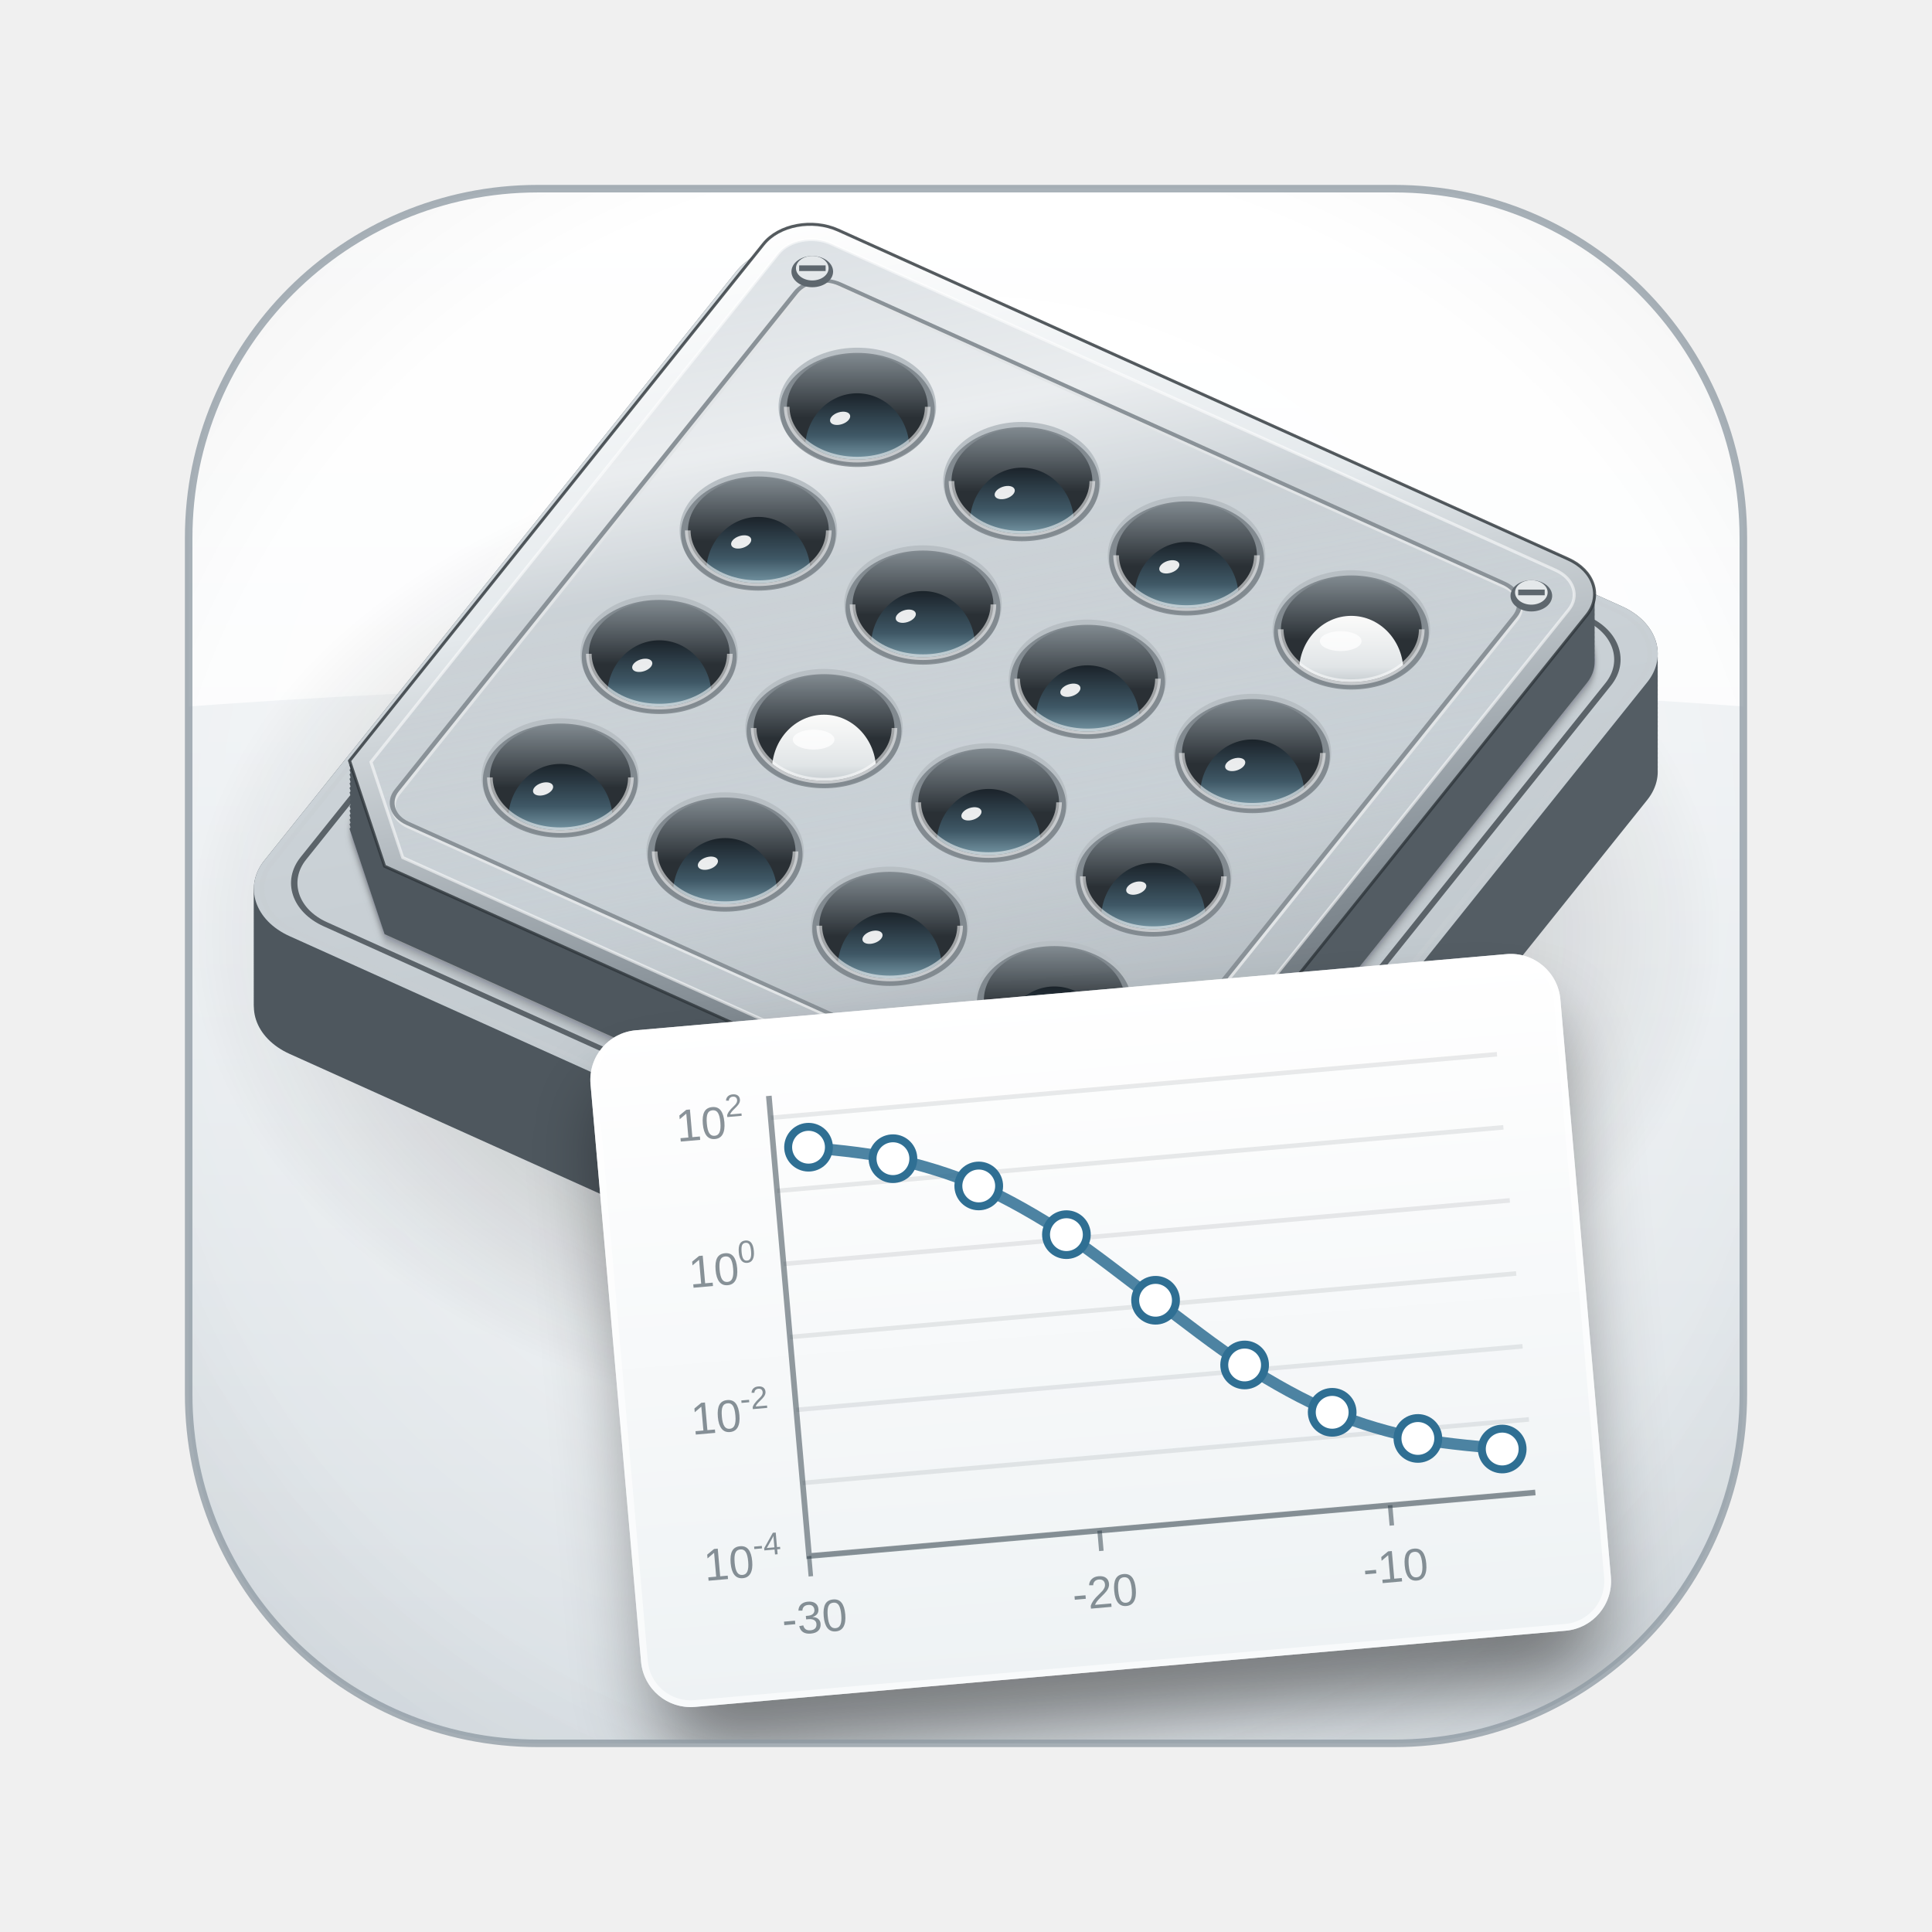
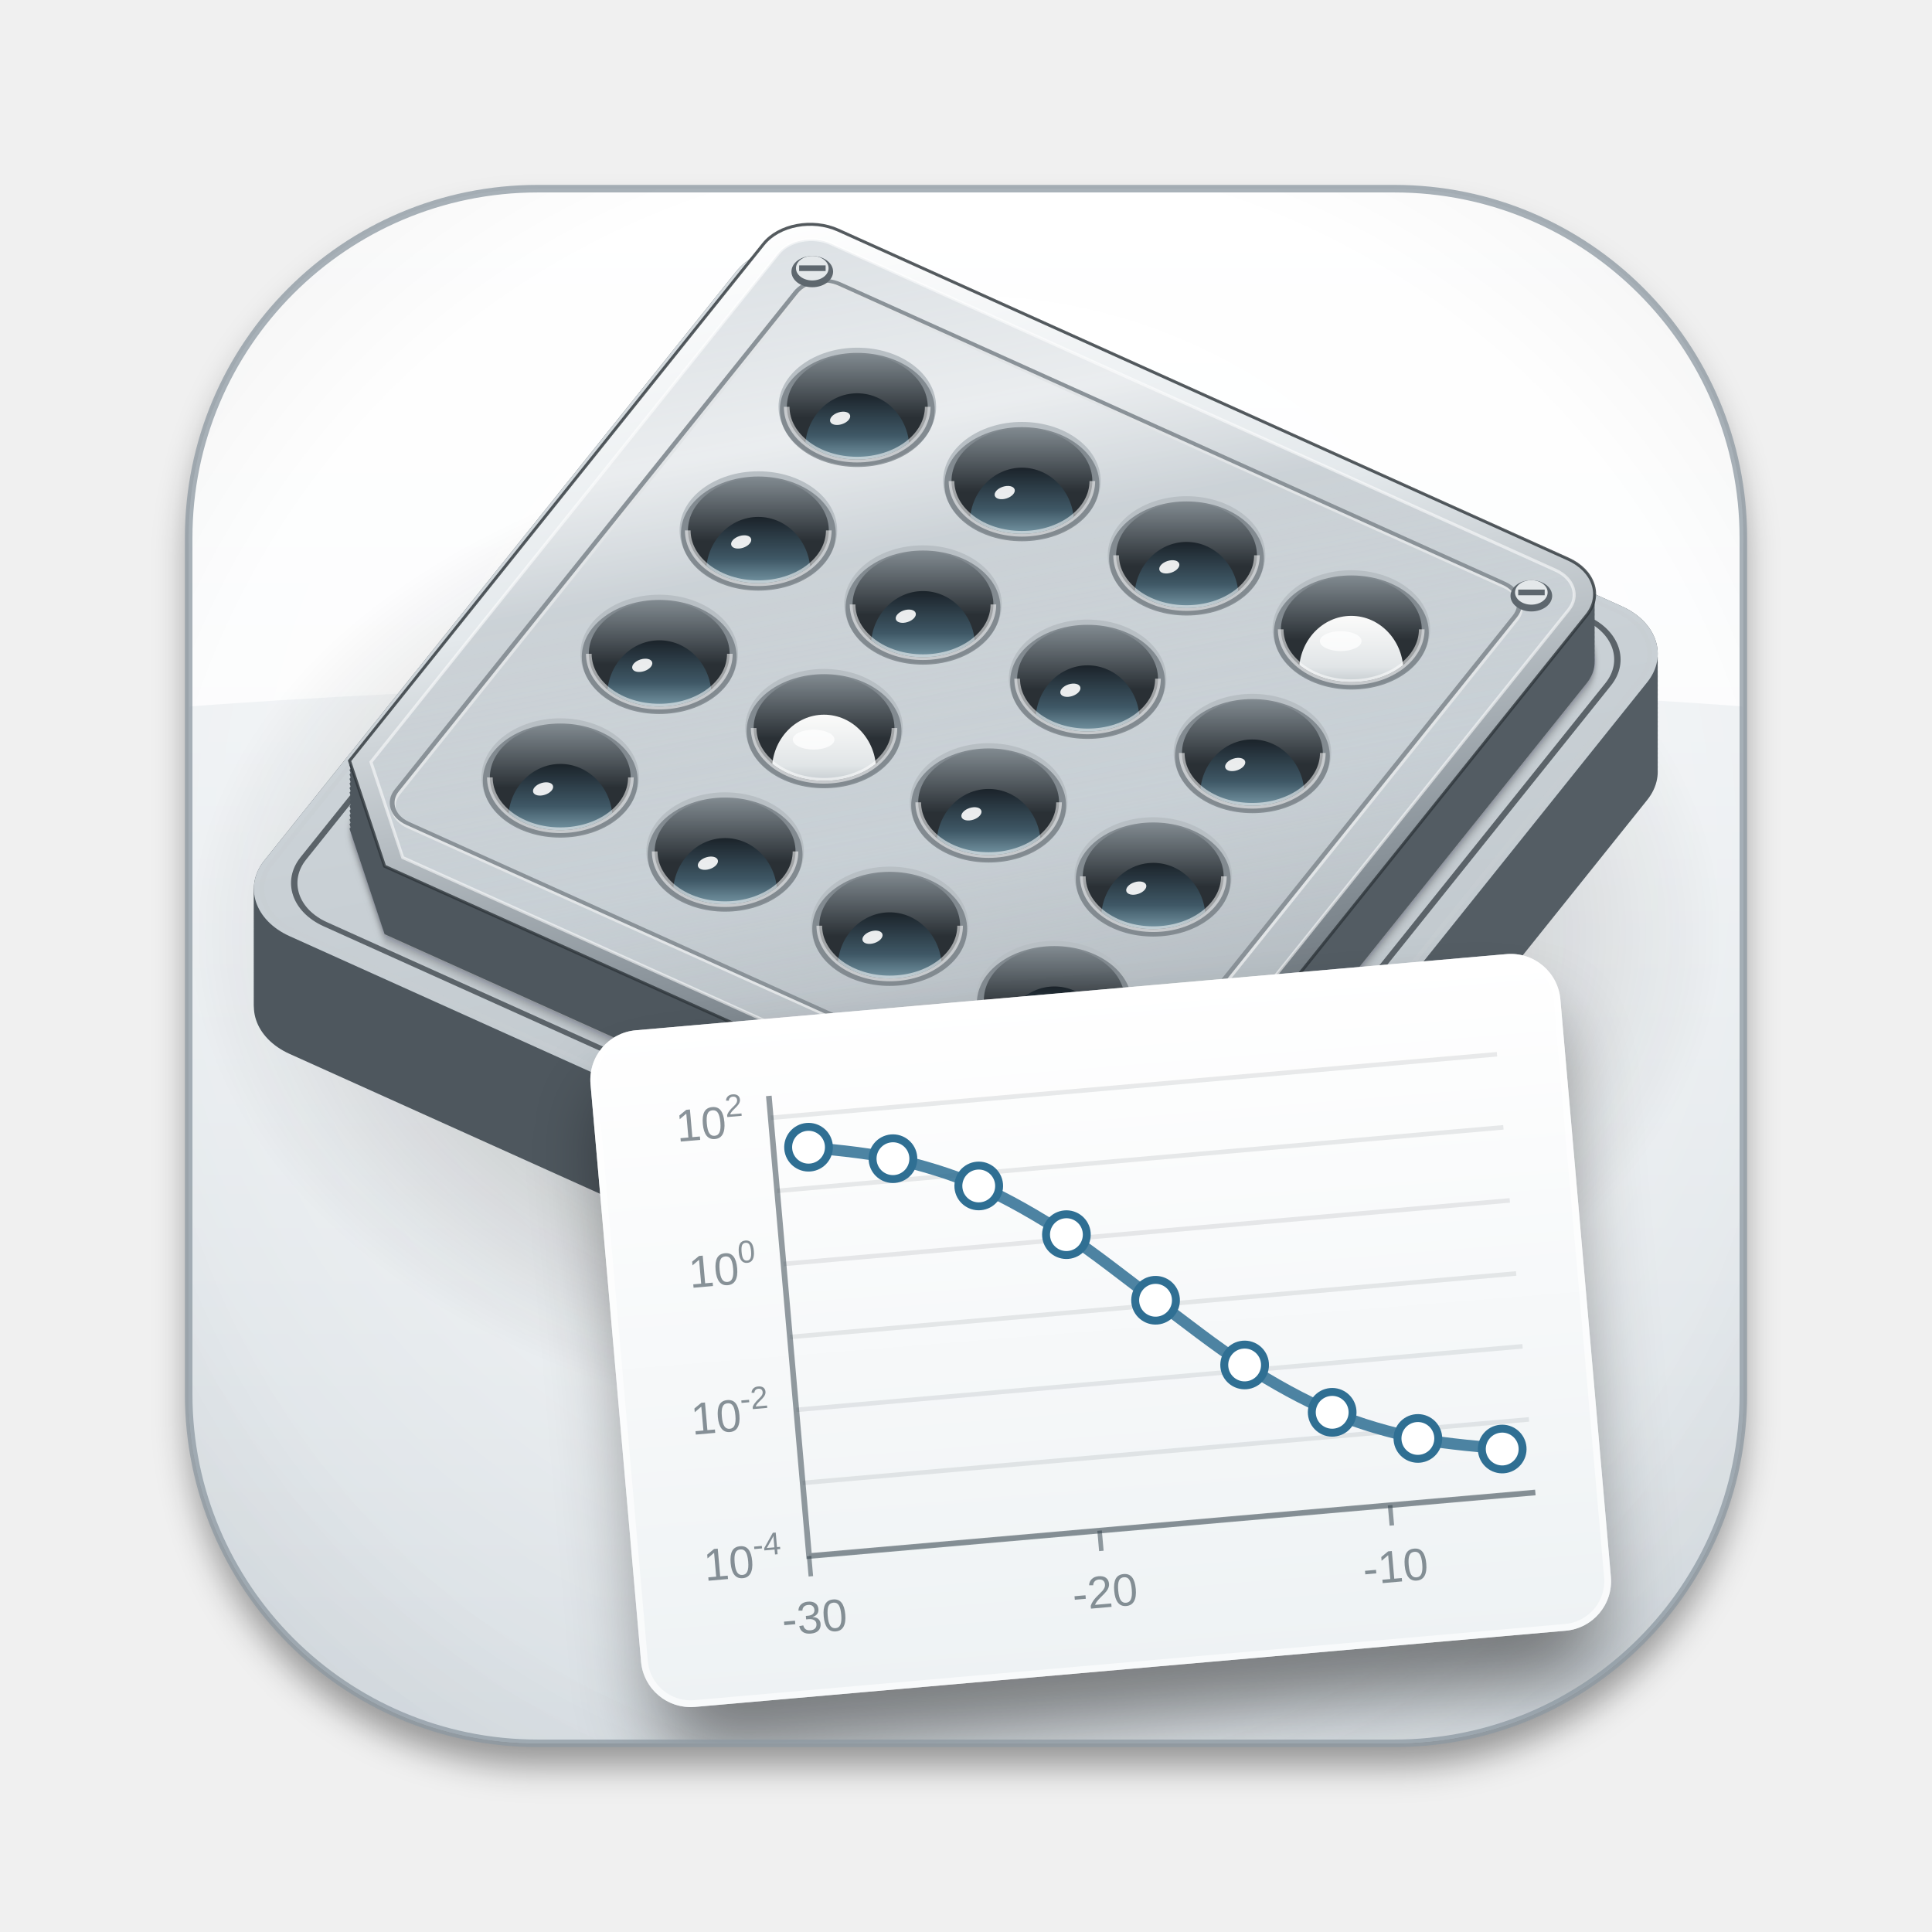
<svg xmlns="http://www.w3.org/2000/svg" viewBox="0 0 1024 1024">
  <defs>
    <linearGradient id="abg" x1="0" y1="0" x2="0" y2="1">
      <stop offset="0" stop-color="#FFFFFF" />
      <stop offset="1" stop-color="#F1F4F6" />
    </linearGradient>
    <linearGradient id="abs" gradientUnits="userSpaceOnUse" x1="144.0" y1="0" x2="808.0" y2="0">
      <stop offset="0" stop-color="#4E575E" />
      <stop offset="0.621" stop-color="#5B656C" />
      <stop offset="0.621" stop-color="#8E979E" />
      <stop offset="1" stop-color="#7C868D" />
    </linearGradient>
    <linearGradient id="aps" gradientUnits="userSpaceOnUse" x1="144.0" y1="0" x2="808.0" y2="0">
      <stop offset="0" stop-color="#4E575E" />
      <stop offset="0.621" stop-color="#5B656C" />
      <stop offset="0.621" stop-color="#8E979E" />
      <stop offset="1" stop-color="#7C868D" />
    </linearGradient>
    <linearGradient id="abt" gradientUnits="userSpaceOnUse" x1="-332" y1="-332" x2="332" y2="332">
      <stop offset="0" stop-color="#D8DEE2" />
      <stop offset="0.5" stop-color="#C9D0D5" />
      <stop offset="1" stop-color="#BAC2C7" />
    </linearGradient>
    <linearGradient id="abev" gradientUnits="userSpaceOnUse" x1="-300" y1="-300" x2="300" y2="300">
      <stop offset="0" stop-color="#FFFFFF" />
      <stop offset="0.35" stop-color="#E4E9EC" />
      <stop offset="0.7" stop-color="#8E979E" />
      <stop offset="1" stop-color="#4B545B" />
    </linearGradient>
    <linearGradient id="apt" gradientUnits="userSpaceOnUse" x1="-300" y1="-300" x2="300" y2="300">
      <stop offset="0" stop-color="#DCE1E5" />
      <stop offset="0.45" stop-color="#C6CDD2" />
      <stop offset="1" stop-color="#AFB7BD" />
    </linearGradient>
    <linearGradient id="awall" x1="0" y1="0" x2="0" y2="1">
      <stop offset="0" stop-color="#80898F" />
      <stop offset=".6" stop-color="#2A3035" />
    </linearGradient>
    <linearGradient id="aglass" x1="0" y1="0" x2="0" y2="1">
      <stop offset="0" stop-color="#1B232A" />
      <stop offset=".5" stop-color="#3F5866" />
      <stop offset="1" stop-color="#9CC2D0" />
    </linearGradient>
    <linearGradient id="apearl" x1="0" y1="0" x2="0" y2="1">
      <stop offset="0" stop-color="#FBFBFA" />
      <stop offset=".6" stop-color="#E1E5E7" />
      <stop offset="1" stop-color="#A9B2B8" />
    </linearGradient>
    <radialGradient id="ash" cx=".5" cy=".5" r=".5">
      <stop offset="0" stop-color="#0B1014" stop-opacity="0.45" />
      <stop offset="1" stop-color="#0B1014" stop-opacity="0" />
    </radialGradient>
    <clipPath id="aclip">
      <path d="M285 100 H739 A185 185 0 0 1 924 285 V739 A185 185 0 0 1 739 924 H285 A185 185 0 0 1 100 739 V285 A185 185 0 0 1 285 100 Z" />
    </clipPath>
    <linearGradient id="asheen" gradientUnits="userSpaceOnUse" x1="-300" y1="-300" x2="300" y2="300">
      <stop offset="0" stop-color="#fff" stop-opacity="0" />
      <stop offset=".22" stop-color="#fff" stop-opacity="0.55" />
      <stop offset=".34" stop-color="#fff" stop-opacity="0" />
      <stop offset=".62" stop-color="#E8F2F8" stop-opacity="0.22" />
      <stop offset=".8" stop-color="#fff" stop-opacity="0" />
    </linearGradient>
    <filter id="acontact" x="-10%" y="-10%" width="120%" height="120%">
      <feGaussianBlur stdDeviation="5" />
    </filter>
+     <filter id="atiledrop" x="-10%" y="-10%" width="120%" height="125%">
+       <feGaussianBlur stdDeviation="9" />
+     </filter>
  </defs>
+   <path d="M285 100 H739 A185 185 0 0 1 924 285 V739 A185 185 0 0 1 739 924 H285 A185 185 0 0 1 100 739 V285 A185 185 0 0 1 285 100 Z" transform="translate(0 12)" fill="#000" fill-opacity=".38" filter="url(#atiledrop)" />
  <path d="M285 100 H739 A185 185 0 0 1 924 285 V739 A185 185 0 0 1 739 924 H285 A185 185 0 0 1 100 739 V285 A185 185 0 0 1 285 100 Z" fill="url(#abg)" />
  <g clip-path="url(#aclip)">
    <defs>
      <radialGradient id="ag2" cx=".5" cy=".44" r=".6">
        <stop offset="0" stop-color="#FFFFFF" stop-opacity="0.95" />
        <stop offset="1" stop-color="#FFFFFF" stop-opacity="0" />
      </radialGradient>
      <radialGradient id="avg" cx=".5" cy=".5" r=".75">
        <stop offset=".55" stop-color="#000" stop-opacity="0" />
        <stop offset="1" stop-color="#000" stop-opacity="0.12" />
      </radialGradient>
      <linearGradient id="afloor" x1="0" y1="0" x2="0" y2="1">
        <stop offset="0" stop-color="#E9EDF0" />
        <stop offset="1" stop-color="#CDD5DB" />
      </linearGradient>
      <linearGradient id="afade" x1="0" y1="0" x2="0" y2="1">
        <stop offset="0" stop-color="#fff" stop-opacity=".35" />
        <stop offset=".5" stop-color="#fff" stop-opacity="0" />
      </linearGradient>
      <mask id="arm" maskUnits="userSpaceOnUse" x="0" y="662.0" width="1024" height="400">
        <rect x="0" y="662.0" width="1024" height="260" fill="url(#afade)" />
      </mask>
    </defs>
    <path d="M0 383.0 C 300 353.0 724 353.0 1024 383.0 V1024 H0Z" fill="url(#afloor)" />
    <rect width="1024" height="1024" fill="url(#ag2)" />
    <rect width="1024" height="1024" fill="url(#avg)" />
    <g transform="translate(512 512) scale(1.2) translate(-515.5 -529.0)">
      <g transform="translate(35.0 0)">
        <ellipse cx="476" cy="515.0" rx="338.6" ry="224.1" fill="url(#ash)" />
        <g transform="translate(0 82)">
          <path transform="matrix(0.6061 0.2731 -0.3642 0.4546 476 413.0)" d="M-286 -332 H286 A46 46 0 0 1 332 -286 V286 A46 46 0 0 1 286 332 H-286 A46 46 0 0 1 -332 286 V-286 A46 46 0 0 1 -286 -332 Z" fill="url(#abs)" />
        </g>
        <g transform="translate(0 80)">
          <path transform="matrix(0.6061 0.2731 -0.3642 0.4546 476 413.0)" d="M-286 -332 H286 A46 46 0 0 1 332 -286 V286 A46 46 0 0 1 286 332 H-286 A46 46 0 0 1 -332 286 V-286 A46 46 0 0 1 -286 -332 Z" fill="url(#abs)" />
        </g>
        <g transform="translate(0 78)">
          <path transform="matrix(0.6061 0.2731 -0.3642 0.4546 476 413.0)" d="M-286 -332 H286 A46 46 0 0 1 332 -286 V286 A46 46 0 0 1 286 332 H-286 A46 46 0 0 1 -332 286 V-286 A46 46 0 0 1 -286 -332 Z" fill="url(#abs)" />
        </g>
        <g transform="translate(0 76)">
          <path transform="matrix(0.6061 0.2731 -0.3642 0.4546 476 413.0)" d="M-286 -332 H286 A46 46 0 0 1 332 -286 V286 A46 46 0 0 1 286 332 H-286 A46 46 0 0 1 -332 286 V-286 A46 46 0 0 1 -286 -332 Z" fill="url(#abs)" />
        </g>
        <g transform="translate(0 74)">
          <path transform="matrix(0.6061 0.2731 -0.3642 0.4546 476 413.0)" d="M-286 -332 H286 A46 46 0 0 1 332 -286 V286 A46 46 0 0 1 286 332 H-286 A46 46 0 0 1 -332 286 V-286 A46 46 0 0 1 -286 -332 Z" fill="url(#abs)" />
        </g>
        <g transform="translate(0 72)">
          <path transform="matrix(0.6061 0.2731 -0.3642 0.4546 476 413.0)" d="M-286 -332 H286 A46 46 0 0 1 332 -286 V286 A46 46 0 0 1 286 332 H-286 A46 46 0 0 1 -332 286 V-286 A46 46 0 0 1 -286 -332 Z" fill="url(#abs)" />
        </g>
        <g transform="translate(0 70)">
          <path transform="matrix(0.6061 0.2731 -0.3642 0.4546 476 413.0)" d="M-286 -332 H286 A46 46 0 0 1 332 -286 V286 A46 46 0 0 1 286 332 H-286 A46 46 0 0 1 -332 286 V-286 A46 46 0 0 1 -286 -332 Z" fill="url(#abs)" />
        </g>
        <g transform="translate(0 68)">
          <path transform="matrix(0.6061 0.2731 -0.3642 0.4546 476 413.0)" d="M-286 -332 H286 A46 46 0 0 1 332 -286 V286 A46 46 0 0 1 286 332 H-286 A46 46 0 0 1 -332 286 V-286 A46 46 0 0 1 -286 -332 Z" fill="url(#abs)" />
        </g>
        <g transform="translate(0 66)">
          <path transform="matrix(0.6061 0.2731 -0.3642 0.4546 476 413.0)" d="M-286 -332 H286 A46 46 0 0 1 332 -286 V286 A46 46 0 0 1 286 332 H-286 A46 46 0 0 1 -332 286 V-286 A46 46 0 0 1 -286 -332 Z" fill="url(#abs)" />
        </g>
        <g transform="translate(0 64)">
          <path transform="matrix(0.6061 0.2731 -0.3642 0.4546 476 413.0)" d="M-286 -332 H286 A46 46 0 0 1 332 -286 V286 A46 46 0 0 1 286 332 H-286 A46 46 0 0 1 -332 286 V-286 A46 46 0 0 1 -286 -332 Z" fill="url(#abs)" />
        </g>
        <g transform="translate(0 62)">
          <path transform="matrix(0.6061 0.2731 -0.3642 0.4546 476 413.0)" d="M-286 -332 H286 A46 46 0 0 1 332 -286 V286 A46 46 0 0 1 286 332 H-286 A46 46 0 0 1 -332 286 V-286 A46 46 0 0 1 -286 -332 Z" fill="url(#abs)" />
        </g>
        <g transform="translate(0 60)">
          <path transform="matrix(0.6061 0.2731 -0.3642 0.4546 476 413.0)" d="M-286 -332 H286 A46 46 0 0 1 332 -286 V286 A46 46 0 0 1 286 332 H-286 A46 46 0 0 1 -332 286 V-286 A46 46 0 0 1 -286 -332 Z" fill="url(#abs)" />
        </g>
        <g transform="translate(0 58)">
          <path transform="matrix(0.6061 0.2731 -0.3642 0.4546 476 413.0)" d="M-286 -332 H286 A46 46 0 0 1 332 -286 V286 A46 46 0 0 1 286 332 H-286 A46 46 0 0 1 -332 286 V-286 A46 46 0 0 1 -286 -332 Z" fill="url(#abs)" />
        </g>
        <g transform="translate(0 56)">
          <path transform="matrix(0.6061 0.2731 -0.3642 0.4546 476 413.0)" d="M-286 -332 H286 A46 46 0 0 1 332 -286 V286 A46 46 0 0 1 286 332 H-286 A46 46 0 0 1 -332 286 V-286 A46 46 0 0 1 -286 -332 Z" fill="url(#abs)" />
        </g>
        <g transform="translate(0 54)">
          <path transform="matrix(0.6061 0.2731 -0.3642 0.4546 476 413.0)" d="M-286 -332 H286 A46 46 0 0 1 332 -286 V286 A46 46 0 0 1 286 332 H-286 A46 46 0 0 1 -332 286 V-286 A46 46 0 0 1 -286 -332 Z" fill="url(#abs)" />
        </g>
        <g transform="translate(0 52)">
          <path transform="matrix(0.6061 0.2731 -0.3642 0.4546 476 413.0)" d="M-286 -332 H286 A46 46 0 0 1 332 -286 V286 A46 46 0 0 1 286 332 H-286 A46 46 0 0 1 -332 286 V-286 A46 46 0 0 1 -286 -332 Z" fill="url(#abs)" />
        </g>
        <g transform="translate(0 50)">
          <path transform="matrix(0.6061 0.2731 -0.3642 0.4546 476 413.0)" d="M-286 -332 H286 A46 46 0 0 1 332 -286 V286 A46 46 0 0 1 286 332 H-286 A46 46 0 0 1 -332 286 V-286 A46 46 0 0 1 -286 -332 Z" fill="url(#abs)" />
        </g>
        <g transform="translate(0 48)">
          <path transform="matrix(0.6061 0.2731 -0.3642 0.4546 476 413.0)" d="M-286 -332 H286 A46 46 0 0 1 332 -286 V286 A46 46 0 0 1 286 332 H-286 A46 46 0 0 1 -332 286 V-286 A46 46 0 0 1 -286 -332 Z" fill="url(#abs)" />
        </g>
        <g transform="translate(0 46)">
          <path transform="matrix(0.6061 0.2731 -0.3642 0.4546 476 413.0)" d="M-286 -332 H286 A46 46 0 0 1 332 -286 V286 A46 46 0 0 1 286 332 H-286 A46 46 0 0 1 -332 286 V-286 A46 46 0 0 1 -286 -332 Z" fill="url(#abs)" />
        </g>
        <g transform="translate(0 44)">
          <path transform="matrix(0.6061 0.2731 -0.3642 0.4546 476 413.0)" d="M-286 -332 H286 A46 46 0 0 1 332 -286 V286 A46 46 0 0 1 286 332 H-286 A46 46 0 0 1 -332 286 V-286 A46 46 0 0 1 -286 -332 Z" fill="url(#abs)" />
        </g>
        <g transform="translate(0 42)">
          <path transform="matrix(0.6061 0.2731 -0.3642 0.4546 476 413.0)" d="M-286 -332 H286 A46 46 0 0 1 332 -286 V286 A46 46 0 0 1 286 332 H-286 A46 46 0 0 1 -332 286 V-286 A46 46 0 0 1 -286 -332 Z" fill="url(#abs)" />
        </g>
        <g transform="translate(0 40)">
          <path transform="matrix(0.6061 0.2731 -0.3642 0.4546 476 413.0)" d="M-286 -332 H286 A46 46 0 0 1 332 -286 V286 A46 46 0 0 1 286 332 H-286 A46 46 0 0 1 -332 286 V-286 A46 46 0 0 1 -286 -332 Z" fill="url(#abs)" />
        </g>
        <g transform="translate(0 38)">
          <path transform="matrix(0.6061 0.2731 -0.3642 0.4546 476 413.0)" d="M-286 -332 H286 A46 46 0 0 1 332 -286 V286 A46 46 0 0 1 286 332 H-286 A46 46 0 0 1 -332 286 V-286 A46 46 0 0 1 -286 -332 Z" fill="url(#abs)" />
        </g>
        <g transform="translate(0 36)">
          <path transform="matrix(0.6061 0.2731 -0.3642 0.4546 476 413.0)" d="M-286 -332 H286 A46 46 0 0 1 332 -286 V286 A46 46 0 0 1 286 332 H-286 A46 46 0 0 1 -332 286 V-286 A46 46 0 0 1 -286 -332 Z" fill="url(#abs)" />
        </g>
        <g transform="translate(0 34)">
          <path transform="matrix(0.6061 0.2731 -0.3642 0.4546 476 413.0)" d="M-286 -332 H286 A46 46 0 0 1 332 -286 V286 A46 46 0 0 1 286 332 H-286 A46 46 0 0 1 -332 286 V-286 A46 46 0 0 1 -286 -332 Z" fill="url(#abs)" />
        </g>
        <g transform="translate(0 32)">
          <path transform="matrix(0.6061 0.2731 -0.3642 0.4546 476 413.0)" d="M-286 -332 H286 A46 46 0 0 1 332 -286 V286 A46 46 0 0 1 286 332 H-286 A46 46 0 0 1 -332 286 V-286 A46 46 0 0 1 -286 -332 Z" fill="url(#abs)" />
        </g>
        <g transform="translate(0 30)">
          <path transform="matrix(0.6061 0.2731 -0.3642 0.4546 476 413.0)" d="M-286 -332 H286 A46 46 0 0 1 332 -286 V286 A46 46 0 0 1 286 332 H-286 A46 46 0 0 1 -332 286 V-286 A46 46 0 0 1 -286 -332 Z" fill="url(#abs)" />
        </g>
        <g transform="translate(0 30)">
          <path transform="matrix(0.6061 0.2731 -0.3642 0.4546 476 413.0)" d="M-286 -332 H286 A46 46 0 0 1 332 -286 V286 A46 46 0 0 1 286 332 H-286 A46 46 0 0 1 -332 286 V-286 A46 46 0 0 1 -286 -332 Z" fill="url(#abt)" />
          <path transform="matrix(0.6061 0.2731 -0.3642 0.4546 476 413.0)" d="M-266 -300 H266 A34 34 0 0 1 300 -266 V266 A34 34 0 0 1 266 300 H-236 L-300 236 V-266 A34 34 0 0 1 -266 -300 Z" fill="#0B1014" opacity="0.6" filter="url(#acontact)" />
          <path transform="matrix(0.6061 0.2731 -0.3642 0.4546 476 413.0)" d="M-286 -327 H286 A41 41 0 0 1 327 -286 V286 A41 41 0 0 1 286 327 H-286 A41 41 0 0 1 -327 286 V-286 A41 41 0 0 1 -286 -327 Z" fill="none" stroke="#C9CFD3" stroke-opacity=".5" stroke-width="3" />
          <path transform="matrix(0.6061 0.2731 -0.3642 0.4546 476 413.0)" d="M-272 -312 H272 A40 40 0 0 1 312 -272 V272 A40 40 0 0 1 272 312 H-272 A40 40 0 0 1 -312 272 V-272 A40 40 0 0 1 -272 -312 Z" fill="none" stroke="#5B6369" stroke-width="4" />
        </g>
        <g transform="translate(0 30)">
          <path transform="matrix(0.6061 0.2731 -0.3642 0.4546 476 413.0)" d="M-266 -300 H266 A34 34 0 0 1 300 -266 V266 A34 34 0 0 1 266 300 H-236 L-300 236 V-266 A34 34 0 0 1 -266 -300 Z" fill="url(#aps)" />
        </g>
        <g transform="translate(0 28)">
          <path transform="matrix(0.6061 0.2731 -0.3642 0.4546 476 413.0)" d="M-266 -300 H266 A34 34 0 0 1 300 -266 V266 A34 34 0 0 1 266 300 H-236 L-300 236 V-266 A34 34 0 0 1 -266 -300 Z" fill="url(#aps)" />
        </g>
        <g transform="translate(0 26)">
          <path transform="matrix(0.6061 0.2731 -0.3642 0.4546 476 413.0)" d="M-266 -300 H266 A34 34 0 0 1 300 -266 V266 A34 34 0 0 1 266 300 H-236 L-300 236 V-266 A34 34 0 0 1 -266 -300 Z" fill="url(#aps)" />
        </g>
        <g transform="translate(0 24)">
          <path transform="matrix(0.6061 0.2731 -0.3642 0.4546 476 413.0)" d="M-266 -300 H266 A34 34 0 0 1 300 -266 V266 A34 34 0 0 1 266 300 H-236 L-300 236 V-266 A34 34 0 0 1 -266 -300 Z" fill="url(#aps)" />
        </g>
        <g transform="translate(0 22)">
          <path transform="matrix(0.6061 0.2731 -0.3642 0.4546 476 413.0)" d="M-266 -300 H266 A34 34 0 0 1 300 -266 V266 A34 34 0 0 1 266 300 H-236 L-300 236 V-266 A34 34 0 0 1 -266 -300 Z" fill="url(#aps)" />
        </g>
        <g transform="translate(0 20)">
          <path transform="matrix(0.6061 0.2731 -0.3642 0.4546 476 413.0)" d="M-266 -300 H266 A34 34 0 0 1 300 -266 V266 A34 34 0 0 1 266 300 H-236 L-300 236 V-266 A34 34 0 0 1 -266 -300 Z" fill="url(#aps)" />
        </g>
        <g transform="translate(0 18)">
          <path transform="matrix(0.6061 0.2731 -0.3642 0.4546 476 413.0)" d="M-266 -300 H266 A34 34 0 0 1 300 -266 V266 A34 34 0 0 1 266 300 H-236 L-300 236 V-266 A34 34 0 0 1 -266 -300 Z" fill="url(#aps)" />
        </g>
        <g transform="translate(0 16)">
          <path transform="matrix(0.6061 0.2731 -0.3642 0.4546 476 413.0)" d="M-266 -300 H266 A34 34 0 0 1 300 -266 V266 A34 34 0 0 1 266 300 H-236 L-300 236 V-266 A34 34 0 0 1 -266 -300 Z" fill="url(#aps)" />
        </g>
        <g transform="translate(0 14)">
          <path transform="matrix(0.6061 0.2731 -0.3642 0.4546 476 413.0)" d="M-266 -300 H266 A34 34 0 0 1 300 -266 V266 A34 34 0 0 1 266 300 H-236 L-300 236 V-266 A34 34 0 0 1 -266 -300 Z" fill="url(#aps)" />
        </g>
        <g transform="translate(0 12)">
          <path transform="matrix(0.6061 0.2731 -0.3642 0.4546 476 413.0)" d="M-266 -300 H266 A34 34 0 0 1 300 -266 V266 A34 34 0 0 1 266 300 H-236 L-300 236 V-266 A34 34 0 0 1 -266 -300 Z" fill="url(#aps)" />
        </g>
        <g transform="translate(0 10)">
          <path transform="matrix(0.6061 0.2731 -0.3642 0.4546 476 413.0)" d="M-266 -300 H266 A34 34 0 0 1 300 -266 V266 A34 34 0 0 1 266 300 H-236 L-300 236 V-266 A34 34 0 0 1 -266 -300 Z" fill="url(#aps)" />
        </g>
        <g transform="translate(0 8)">
          <path transform="matrix(0.6061 0.2731 -0.3642 0.4546 476 413.0)" d="M-266 -300 H266 A34 34 0 0 1 300 -266 V266 A34 34 0 0 1 266 300 H-236 L-300 236 V-266 A34 34 0 0 1 -266 -300 Z" fill="url(#aps)" />
        </g>
        <g transform="translate(0 6)">
          <path transform="matrix(0.6061 0.2731 -0.3642 0.4546 476 413.0)" d="M-266 -300 H266 A34 34 0 0 1 300 -266 V266 A34 34 0 0 1 266 300 H-236 L-300 236 V-266 A34 34 0 0 1 -266 -300 Z" fill="url(#aps)" />
        </g>
        <g transform="translate(0 4)">
          <path transform="matrix(0.6061 0.2731 -0.3642 0.4546 476 413.0)" d="M-266 -300 H266 A34 34 0 0 1 300 -266 V266 A34 34 0 0 1 266 300 H-236 L-300 236 V-266 A34 34 0 0 1 -266 -300 Z" fill="url(#aps)" />
        </g>
        <g transform="translate(0 2)">
          <path transform="matrix(0.6061 0.2731 -0.3642 0.4546 476 413.0)" d="M-266 -300 H266 A34 34 0 0 1 300 -266 V266 A34 34 0 0 1 266 300 H-236 L-300 236 V-266 A34 34 0 0 1 -266 -300 Z" fill="url(#aps)" />
        </g>
        <g transform="translate(0 0)">
          <path transform="matrix(0.6061 0.2731 -0.3642 0.4546 476 413.0)" d="M-266 -300 H266 A34 34 0 0 1 300 -266 V266 A34 34 0 0 1 266 300 H-236 L-300 236 V-266 A34 34 0 0 1 -266 -300 Z" fill="url(#aps)" />
        </g>
        <path transform="matrix(0.6061 0.2731 -0.3642 0.4546 476 413.0)" d="M-266 -300 H266 A34 34 0 0 1 300 -266 V266 A34 34 0 0 1 266 300 H-236 L-300 236 V-266 A34 34 0 0 1 -266 -300 Z" fill="url(#abev)" />
        <path transform="matrix(0.6061 0.2731 -0.3642 0.4546 476 413.0)" d="M-266 -300 H266 A34 34 0 0 1 300 -266 V266 A34 34 0 0 1 266 300 H-236 L-300 236 V-266 A34 34 0 0 1 -266 -300 Z" fill="none" stroke="#2E353A" stroke-opacity="0.8" stroke-width="1.6" vector-effect="non-scaling-stroke" />
        <path transform="matrix(0.6061 0.2731 -0.3642 0.4546 476 413.0)" d="M-264 -288 H264 A24 24 0 0 1 288 -264 V264 A24 24 0 0 1 264 288 H-230 L-288 230 V-264 A24 24 0 0 1 -264 -288 Z" fill="url(#apt)" />
        <path transform="matrix(0.6061 0.2731 -0.3642 0.4546 476 413.0)" d="M-264 -288 H264 A24 24 0 0 1 288 -264 V264 A24 24 0 0 1 264 288 H-230 L-288 230 V-264 A24 24 0 0 1 -264 -288 Z" fill="url(#asheen)" />
        <path transform="matrix(0.6061 0.2731 -0.3642 0.4546 476 413.0)" d="M-264 -288 H264 A24 24 0 0 1 288 -264 V264 A24 24 0 0 1 264 288 H-230 L-288 230 V-264 A24 24 0 0 1 -264 -288 Z" fill="none" stroke="#FFFFFF" stroke-opacity=".55" stroke-width="1.6" vector-effect="non-scaling-stroke" />
        <g transform="matrix(0.6061 0.2731 -0.3642 0.4546 476 413.0)" fill="none">
          <path d="M-242 -262 H242 A20 20 0 0 1 262 -242 V242 A20 20 0 0 1 242 262 H-242 A20 20 0 0 1 -262 242 V-242 A20 20 0 0 1 -242 -262 Z" stroke="#E2E5E7" stroke-width="3" transform="translate(2 2)" />
          <path d="M-242 -262 H242 A20 20 0 0 1 262 -242 V242 A20 20 0 0 1 242 262 H-242 A20 20 0 0 1 -262 242 V-242 A20 20 0 0 1 -242 -262 Z" stroke="#8A9298" stroke-width="3" />
        </g>
        <clipPath id="ah00">
          <ellipse cx="432.5" cy="282.0" rx="31.1" ry="23.3" />
        </clipPath>
        <ellipse cx="432.5" cy="282.0" rx="34.8" ry="26.1" fill="#B8BFC4" />
        <ellipse cx="432.5" cy="283.4" rx="34.2" ry="25.2" fill="#5E676E" opacity=".6" />
        <g clip-path="url(#ah00)">
          <ellipse cx="432.5" cy="282.0" rx="31.1" ry="23.3" fill="url(#awall)" />
          <ellipse cx="432.5" cy="312.0" rx="31.1" ry="23.3" fill="#1A1E22" />
          <path d="M409.4 300.6 A23.0 12.8 0 0 0 455.5 300.6 A23.0 24.5 0 0 0 409.4 300.6 Z" fill="url(#aglass)" />
          <path d="M418.6 305.7 A23.0 12.8 0 0 0 446.3 305.7" fill="none" stroke="#CFE7EF" stroke-opacity=".7" stroke-width="2.1" stroke-linecap="round" />
          <ellipse cx="424.9" cy="287.1" rx="4.6" ry="2.7" fill="#fff" opacity=".9" transform="rotate(-18 424.9 287.1)" />
        </g>
        <path d="M401.3 282.0 A31.1 23.3 0 0 0 463.6 282.0" fill="none" stroke="#FFFFFF" stroke-opacity=".55" stroke-width="2.5" />
        <clipPath id="ah10">
          <ellipse cx="505.2" cy="314.8" rx="31.1" ry="23.3" />
        </clipPath>
        <ellipse cx="505.2" cy="314.8" rx="34.8" ry="26.1" fill="#B8BFC4" />
        <ellipse cx="505.2" cy="316.2" rx="34.2" ry="25.2" fill="#5E676E" opacity=".6" />
        <g clip-path="url(#ah10)">
          <ellipse cx="505.2" cy="314.8" rx="31.1" ry="23.3" fill="url(#awall)" />
          <ellipse cx="505.2" cy="344.8" rx="31.1" ry="23.3" fill="#1A1E22" />
          <path d="M482.2 333.4 A23.0 12.8 0 0 0 528.2 333.4 A23.0 24.5 0 0 0 482.2 333.4 Z" fill="url(#aglass)" />
          <path d="M491.4 338.5 A23.0 12.8 0 0 0 519.0 338.5" fill="none" stroke="#CFE7EF" stroke-opacity=".7" stroke-width="2.1" stroke-linecap="round" />
          <ellipse cx="497.6" cy="319.9" rx="4.6" ry="2.7" fill="#fff" opacity=".9" transform="rotate(-18 497.6 319.9)" />
        </g>
        <path d="M474.1 314.8 A31.1 23.3 0 0 0 536.3 314.8" fill="none" stroke="#FFFFFF" stroke-opacity=".55" stroke-width="2.5" />
        <clipPath id="ah01">
          <ellipse cx="388.8" cy="336.6" rx="31.1" ry="23.3" />
        </clipPath>
        <ellipse cx="388.8" cy="336.6" rx="34.8" ry="26.1" fill="#B8BFC4" />
        <ellipse cx="388.8" cy="338.0" rx="34.2" ry="25.2" fill="#5E676E" opacity=".6" />
        <g clip-path="url(#ah01)">
          <ellipse cx="388.8" cy="336.6" rx="31.1" ry="23.3" fill="url(#awall)" />
          <ellipse cx="388.8" cy="366.6" rx="31.1" ry="23.3" fill="#1A1E22" />
          <path d="M365.7 355.2 A23.0 12.8 0 0 0 411.8 355.2 A23.0 24.5 0 0 0 365.7 355.2 Z" fill="url(#aglass)" />
          <path d="M374.9 360.3 A23.0 12.8 0 0 0 402.6 360.3" fill="none" stroke="#CFE7EF" stroke-opacity=".7" stroke-width="2.1" stroke-linecap="round" />
          <ellipse cx="381.2" cy="341.7" rx="4.6" ry="2.7" fill="#fff" opacity=".9" transform="rotate(-18 381.2 341.7)" />
        </g>
        <path d="M357.6 336.6 A31.1 23.3 0 0 0 419.9 336.6" fill="none" stroke="#FFFFFF" stroke-opacity=".55" stroke-width="2.5" />
        <clipPath id="ah20">
          <ellipse cx="577.9" cy="347.6" rx="31.1" ry="23.3" />
        </clipPath>
        <ellipse cx="577.9" cy="347.6" rx="34.8" ry="26.1" fill="#B8BFC4" />
        <ellipse cx="577.9" cy="349.0" rx="34.2" ry="25.2" fill="#5E676E" opacity=".6" />
        <g clip-path="url(#ah20)">
          <ellipse cx="577.9" cy="347.6" rx="31.1" ry="23.3" fill="url(#awall)" />
          <ellipse cx="577.9" cy="377.6" rx="31.1" ry="23.3" fill="#1A1E22" />
          <path d="M554.9 366.2 A23.0 12.8 0 0 0 600.9 366.2 A23.0 24.5 0 0 0 554.9 366.2 Z" fill="url(#aglass)" />
          <path d="M564.1 371.3 A23.0 12.8 0 0 0 591.7 371.3" fill="none" stroke="#CFE7EF" stroke-opacity=".7" stroke-width="2.1" stroke-linecap="round" />
          <ellipse cx="570.3" cy="352.7" rx="4.6" ry="2.7" fill="#fff" opacity=".9" transform="rotate(-18 570.3 352.7)" />
        </g>
        <path d="M546.8 347.6 A31.1 23.3 0 0 0 609.0 347.6" fill="none" stroke="#FFFFFF" stroke-opacity=".55" stroke-width="2.5" />
        <clipPath id="ah11">
          <ellipse cx="461.5" cy="369.3" rx="31.1" ry="23.3" />
        </clipPath>
        <ellipse cx="461.5" cy="369.3" rx="34.8" ry="26.1" fill="#B8BFC4" />
        <ellipse cx="461.5" cy="370.7" rx="34.2" ry="25.2" fill="#5E676E" opacity=".6" />
        <g clip-path="url(#ah11)">
          <ellipse cx="461.5" cy="369.3" rx="31.1" ry="23.3" fill="url(#awall)" />
          <ellipse cx="461.5" cy="399.3" rx="31.1" ry="23.3" fill="#1A1E22" />
          <path d="M438.5 387.9 A23.0 12.8 0 0 0 484.5 387.9 A23.0 24.5 0 0 0 438.5 387.9 Z" fill="url(#aglass)" />
          <path d="M447.7 393.1 A23.0 12.8 0 0 0 475.3 393.1" fill="none" stroke="#CFE7EF" stroke-opacity=".7" stroke-width="2.1" stroke-linecap="round" />
          <ellipse cx="453.9" cy="374.5" rx="4.6" ry="2.7" fill="#fff" opacity=".9" transform="rotate(-18 453.9 374.5)" />
        </g>
        <path d="M430.4 369.3 A31.1 23.3 0 0 0 492.6 369.3" fill="none" stroke="#FFFFFF" stroke-opacity=".55" stroke-width="2.5" />
        <clipPath id="ah30">
          <ellipse cx="650.7" cy="380.3" rx="31.1" ry="23.3" />
        </clipPath>
        <ellipse cx="650.7" cy="380.3" rx="34.8" ry="26.1" fill="#B8BFC4" />
        <ellipse cx="650.7" cy="381.7" rx="34.2" ry="25.2" fill="#5E676E" opacity=".6" />
        <g clip-path="url(#ah30)">
          <ellipse cx="650.7" cy="380.3" rx="31.1" ry="23.3" fill="url(#awall)" />
          <ellipse cx="650.7" cy="410.3" rx="31.1" ry="23.3" fill="#1A1E22" />
          <path d="M627.6 398.9 A23.0 12.8 0 0 0 673.7 398.9 A23.0 24.5 0 0 0 627.6 398.9 Z" fill="url(#apearl)" />
          <ellipse cx="646.0" cy="385.5" rx="9.2" ry="4.4" fill="#fff" opacity=".75" />
        </g>
        <path d="M619.5 380.3 A31.1 23.3 0 0 0 681.8 380.3" fill="none" stroke="#FFFFFF" stroke-opacity=".55" stroke-width="2.5" />
        <clipPath id="ah02">
          <ellipse cx="345.0" cy="391.1" rx="31.1" ry="23.3" />
        </clipPath>
        <ellipse cx="345.0" cy="391.1" rx="34.8" ry="26.1" fill="#B8BFC4" />
        <ellipse cx="345.0" cy="392.5" rx="34.2" ry="25.2" fill="#5E676E" opacity=".6" />
        <g clip-path="url(#ah02)">
          <ellipse cx="345.0" cy="391.1" rx="31.1" ry="23.3" fill="url(#awall)" />
          <ellipse cx="345.0" cy="421.1" rx="31.1" ry="23.3" fill="#1A1E22" />
          <path d="M322.0 409.7 A23.0 12.8 0 0 0 368.1 409.7 A23.0 24.5 0 0 0 322.0 409.7 Z" fill="url(#aglass)" />
          <path d="M331.2 414.8 A23.0 12.8 0 0 0 358.9 414.8" fill="none" stroke="#CFE7EF" stroke-opacity=".7" stroke-width="2.1" stroke-linecap="round" />
          <ellipse cx="337.5" cy="396.2" rx="4.6" ry="2.7" fill="#fff" opacity=".9" transform="rotate(-18 337.5 396.2)" />
        </g>
        <path d="M313.9 391.1 A31.1 23.3 0 0 0 376.2 391.1" fill="none" stroke="#FFFFFF" stroke-opacity=".55" stroke-width="2.5" />
        <clipPath id="ah21">
          <ellipse cx="534.2" cy="402.1" rx="31.1" ry="23.3" />
        </clipPath>
        <ellipse cx="534.2" cy="402.1" rx="34.8" ry="26.1" fill="#B8BFC4" />
        <ellipse cx="534.2" cy="403.5" rx="34.2" ry="25.2" fill="#5E676E" opacity=".6" />
        <g clip-path="url(#ah21)">
          <ellipse cx="534.2" cy="402.1" rx="31.1" ry="23.3" fill="url(#awall)" />
          <ellipse cx="534.2" cy="432.1" rx="31.1" ry="23.3" fill="#1A1E22" />
          <path d="M511.2 420.7 A23.0 12.8 0 0 0 557.2 420.7 A23.0 24.5 0 0 0 511.2 420.7 Z" fill="url(#aglass)" />
          <path d="M520.4 425.8 A23.0 12.8 0 0 0 548.0 425.8" fill="none" stroke="#CFE7EF" stroke-opacity=".7" stroke-width="2.1" stroke-linecap="round" />
          <ellipse cx="526.6" cy="407.2" rx="4.6" ry="2.7" fill="#fff" opacity=".9" transform="rotate(-18 526.6 407.2)" />
        </g>
        <path d="M503.1 402.1 A31.1 23.3 0 0 0 565.3 402.1" fill="none" stroke="#FFFFFF" stroke-opacity=".55" stroke-width="2.5" />
        <clipPath id="ah12">
          <ellipse cx="417.8" cy="423.9" rx="31.1" ry="23.3" />
        </clipPath>
        <ellipse cx="417.8" cy="423.9" rx="34.8" ry="26.1" fill="#B8BFC4" />
        <ellipse cx="417.8" cy="425.3" rx="34.2" ry="25.2" fill="#5E676E" opacity=".6" />
        <g clip-path="url(#ah12)">
          <ellipse cx="417.8" cy="423.9" rx="31.1" ry="23.3" fill="url(#awall)" />
          <ellipse cx="417.8" cy="453.9" rx="31.1" ry="23.3" fill="#1A1E22" />
          <path d="M394.8 442.5 A23.0 12.8 0 0 0 440.8 442.5 A23.0 24.5 0 0 0 394.8 442.5 Z" fill="url(#apearl)" />
          <ellipse cx="413.2" cy="429.0" rx="9.2" ry="4.4" fill="#fff" opacity=".75" />
        </g>
        <path d="M386.7 423.9 A31.1 23.3 0 0 0 448.9 423.9" fill="none" stroke="#FFFFFF" stroke-opacity=".55" stroke-width="2.5" />
        <clipPath id="ah31">
          <ellipse cx="607.0" cy="434.9" rx="31.1" ry="23.3" />
        </clipPath>
        <ellipse cx="607.0" cy="434.9" rx="34.8" ry="26.1" fill="#B8BFC4" />
        <ellipse cx="607.0" cy="436.3" rx="34.2" ry="25.2" fill="#5E676E" opacity=".6" />
        <g clip-path="url(#ah31)">
          <ellipse cx="607.0" cy="434.9" rx="31.1" ry="23.3" fill="url(#awall)" />
          <ellipse cx="607.0" cy="464.9" rx="31.1" ry="23.3" fill="#1A1E22" />
          <path d="M583.9 453.5 A23.0 12.8 0 0 0 630.0 453.5 A23.0 24.5 0 0 0 583.9 453.5 Z" fill="url(#aglass)" />
          <path d="M593.1 458.6 A23.0 12.8 0 0 0 620.8 458.6" fill="none" stroke="#CFE7EF" stroke-opacity=".7" stroke-width="2.1" stroke-linecap="round" />
          <ellipse cx="599.4" cy="440.0" rx="4.6" ry="2.7" fill="#fff" opacity=".9" transform="rotate(-18 599.4 440.0)" />
        </g>
        <path d="M575.8 434.9 A31.1 23.3 0 0 0 638.1 434.9" fill="none" stroke="#FFFFFF" stroke-opacity=".55" stroke-width="2.5" />
        <clipPath id="ah03">
          <ellipse cx="301.3" cy="445.7" rx="31.1" ry="23.3" />
        </clipPath>
        <ellipse cx="301.3" cy="445.7" rx="34.8" ry="26.1" fill="#B8BFC4" />
        <ellipse cx="301.3" cy="447.1" rx="34.2" ry="25.2" fill="#5E676E" opacity=".6" />
        <g clip-path="url(#ah03)">
          <ellipse cx="301.3" cy="445.7" rx="31.1" ry="23.3" fill="url(#awall)" />
          <ellipse cx="301.3" cy="475.7" rx="31.1" ry="23.3" fill="#1A1E22" />
          <path d="M278.3 464.3 A23.0 12.8 0 0 0 324.4 464.3 A23.0 24.5 0 0 0 278.3 464.3 Z" fill="url(#aglass)" />
          <path d="M287.5 469.4 A23.0 12.8 0 0 0 315.2 469.4" fill="none" stroke="#CFE7EF" stroke-opacity=".7" stroke-width="2.1" stroke-linecap="round" />
          <ellipse cx="293.7" cy="450.8" rx="4.6" ry="2.7" fill="#fff" opacity=".9" transform="rotate(-18 293.7 450.8)" />
        </g>
        <path d="M270.2 445.7 A31.1 23.3 0 0 0 332.5 445.7" fill="none" stroke="#FFFFFF" stroke-opacity=".55" stroke-width="2.5" />
        <clipPath id="ah22">
          <ellipse cx="490.5" cy="456.7" rx="31.1" ry="23.3" />
        </clipPath>
        <ellipse cx="490.5" cy="456.7" rx="34.8" ry="26.1" fill="#B8BFC4" />
        <ellipse cx="490.5" cy="458.1" rx="34.2" ry="25.2" fill="#5E676E" opacity=".6" />
        <g clip-path="url(#ah22)">
          <ellipse cx="490.5" cy="456.7" rx="31.1" ry="23.3" fill="url(#awall)" />
          <ellipse cx="490.5" cy="486.7" rx="31.1" ry="23.3" fill="#1A1E22" />
          <path d="M467.5 475.3 A23.0 12.8 0 0 0 513.5 475.3 A23.0 24.5 0 0 0 467.5 475.3 Z" fill="url(#aglass)" />
          <path d="M476.7 480.4 A23.0 12.8 0 0 0 504.3 480.4" fill="none" stroke="#CFE7EF" stroke-opacity=".7" stroke-width="2.1" stroke-linecap="round" />
          <ellipse cx="482.9" cy="461.8" rx="4.6" ry="2.7" fill="#fff" opacity=".9" transform="rotate(-18 482.9 461.8)" />
        </g>
        <path d="M459.4 456.7 A31.1 23.3 0 0 0 521.6 456.7" fill="none" stroke="#FFFFFF" stroke-opacity=".55" stroke-width="2.5" />
        <clipPath id="ah13">
          <ellipse cx="374.1" cy="478.4" rx="31.1" ry="23.3" />
        </clipPath>
        <ellipse cx="374.1" cy="478.4" rx="34.8" ry="26.1" fill="#B8BFC4" />
        <ellipse cx="374.1" cy="479.8" rx="34.2" ry="25.2" fill="#5E676E" opacity=".6" />
        <g clip-path="url(#ah13)">
          <ellipse cx="374.1" cy="478.4" rx="31.1" ry="23.3" fill="url(#awall)" />
          <ellipse cx="374.1" cy="508.4" rx="31.1" ry="23.3" fill="#1A1E22" />
          <path d="M351.1 497.0 A23.0 12.8 0 0 0 397.1 497.0 A23.0 24.5 0 0 0 351.1 497.0 Z" fill="url(#aglass)" />
          <path d="M360.3 502.2 A23.0 12.8 0 0 0 387.9 502.2" fill="none" stroke="#CFE7EF" stroke-opacity=".7" stroke-width="2.1" stroke-linecap="round" />
          <ellipse cx="366.5" cy="483.6" rx="4.6" ry="2.7" fill="#fff" opacity=".9" transform="rotate(-18 366.5 483.6)" />
        </g>
        <path d="M343.0 478.4 A31.1 23.3 0 0 0 405.2 478.4" fill="none" stroke="#FFFFFF" stroke-opacity=".55" stroke-width="2.5" />
        <clipPath id="ah32">
          <ellipse cx="563.2" cy="489.4" rx="31.1" ry="23.3" />
        </clipPath>
        <ellipse cx="563.2" cy="489.4" rx="34.8" ry="26.1" fill="#B8BFC4" />
        <ellipse cx="563.2" cy="490.8" rx="34.2" ry="25.2" fill="#5E676E" opacity=".6" />
        <g clip-path="url(#ah32)">
          <ellipse cx="563.2" cy="489.4" rx="31.1" ry="23.3" fill="url(#awall)" />
          <ellipse cx="563.2" cy="519.4" rx="31.1" ry="23.3" fill="#1A1E22" />
          <path d="M540.2 508.0 A23.0 12.8 0 0 0 586.3 508.0 A23.0 24.5 0 0 0 540.2 508.0 Z" fill="url(#aglass)" />
          <path d="M549.4 513.2 A23.0 12.8 0 0 0 577.1 513.2" fill="none" stroke="#CFE7EF" stroke-opacity=".7" stroke-width="2.1" stroke-linecap="round" />
          <ellipse cx="555.7" cy="494.6" rx="4.6" ry="2.7" fill="#fff" opacity=".9" transform="rotate(-18 555.7 494.6)" />
        </g>
        <path d="M532.1 489.4 A31.1 23.3 0 0 0 594.4 489.4" fill="none" stroke="#FFFFFF" stroke-opacity=".55" stroke-width="2.5" />
        <clipPath id="ah23">
          <ellipse cx="446.8" cy="511.2" rx="31.1" ry="23.3" />
        </clipPath>
        <ellipse cx="446.8" cy="511.2" rx="34.8" ry="26.1" fill="#B8BFC4" />
        <ellipse cx="446.8" cy="512.6" rx="34.2" ry="25.2" fill="#5E676E" opacity=".6" />
        <g clip-path="url(#ah23)">
          <ellipse cx="446.8" cy="511.2" rx="31.1" ry="23.3" fill="url(#awall)" />
          <ellipse cx="446.8" cy="541.2" rx="31.1" ry="23.3" fill="#1A1E22" />
          <path d="M423.8 529.8 A23.0 12.8 0 0 0 469.8 529.8 A23.0 24.5 0 0 0 423.8 529.8 Z" fill="url(#aglass)" />
          <path d="M433.0 534.9 A23.0 12.8 0 0 0 460.6 534.9" fill="none" stroke="#CFE7EF" stroke-opacity=".7" stroke-width="2.1" stroke-linecap="round" />
          <ellipse cx="439.2" cy="516.3" rx="4.6" ry="2.7" fill="#fff" opacity=".9" transform="rotate(-18 439.2 516.3)" />
        </g>
        <path d="M415.7 511.2 A31.1 23.3 0 0 0 477.9 511.2" fill="none" stroke="#FFFFFF" stroke-opacity=".55" stroke-width="2.5" />
        <clipPath id="ah33">
          <ellipse cx="519.5" cy="544.0" rx="31.1" ry="23.3" />
        </clipPath>
        <ellipse cx="519.5" cy="544.0" rx="34.8" ry="26.1" fill="#B8BFC4" />
        <ellipse cx="519.5" cy="545.4" rx="34.2" ry="25.2" fill="#5E676E" opacity=".6" />
        <g clip-path="url(#ah33)">
          <ellipse cx="519.5" cy="544.0" rx="31.1" ry="23.3" fill="url(#awall)" />
          <ellipse cx="519.5" cy="574.0" rx="31.1" ry="23.3" fill="#1A1E22" />
          <path d="M496.5 562.6 A23.0 12.8 0 0 0 542.6 562.6 A23.0 24.5 0 0 0 496.5 562.6 Z" fill="url(#aglass)" />
          <path d="M505.7 567.7 A23.0 12.8 0 0 0 533.4 567.7" fill="none" stroke="#CFE7EF" stroke-opacity=".7" stroke-width="2.1" stroke-linecap="round" />
          <ellipse cx="511.9" cy="549.1" rx="4.6" ry="2.7" fill="#fff" opacity=".9" transform="rotate(-18 511.9 549.1)" />
        </g>
        <path d="M488.4 544.0 A31.1 23.3 0 0 0 550.7 544.0" fill="none" stroke="#FFFFFF" stroke-opacity=".55" stroke-width="2.5" />
        <ellipse cx="730.2" cy="365.5" rx="9.2" ry="6.9" fill="#5E676E" />
        <ellipse cx="730.2" cy="364.0" rx="7.2" ry="5.4" fill="#E4E8EA" />
        <line x1="724.4" y1="364.0" x2="736.1" y2="364.0" stroke="#5E676E" stroke-width="2.5" />
        <ellipse cx="539.4" cy="603.7" rx="9.2" ry="6.9" fill="#5E676E" />
        <ellipse cx="539.4" cy="602.2" rx="7.2" ry="5.4" fill="#E4E8EA" />
        <line x1="533.5" y1="602.2" x2="545.2" y2="602.2" stroke="#5E676E" stroke-width="2.5" />
        <ellipse cx="412.6" cy="222.3" rx="9.2" ry="6.9" fill="#5E676E" />
        <ellipse cx="412.6" cy="220.8" rx="7.2" ry="5.4" fill="#E4E8EA" />
        <line x1="406.8" y1="220.8" x2="418.5" y2="220.8" stroke="#5E676E" stroke-width="2.5" />
      </g>
      <g transform="translate(-65.0 0)">
        <defs>
          <filter id="acs" x="-30%" y="-30%" width="160%" height="170%">
            <feGaussianBlur stdDeviation="16" />
          </filter>
          <linearGradient id="apaper" x1="0" y1="0" x2="0" y2="1">
            <stop offset="0" stop-color="#FFFFFF" />
            <stop offset="1" stop-color="#EEF2F4" />
          </linearGradient>
        </defs>
        <g transform="rotate(-5 640 690)">
          <rect x="431.0" y="562.0" width="418" height="300" rx="22" fill="#000" opacity="0.45" filter="url(#acs)" />
          <rect x="425.0" y="540.0" width="430" height="300" rx="22" fill="url(#apaper)" />
          <rect x="426.5" y="541.5" width="427" height="297" rx="20.5" fill="none" stroke="#FFFFFF" stroke-opacity=".6" stroke-width="3" />
          <line x1="503.0" x2="825.0" y1="778.0" y2="778.0" stroke="#2B3A45" stroke-opacity=".1" stroke-width="2" />
          <line x1="503.0" x2="825.0" y1="745.6" y2="745.6" stroke="#2B3A45" stroke-opacity=".1" stroke-width="2" />
          <line x1="503.0" x2="825.0" y1="713.2" y2="713.2" stroke="#2B3A45" stroke-opacity=".1" stroke-width="2" />
          <line x1="503.0" x2="825.0" y1="680.9" y2="680.9" stroke="#2B3A45" stroke-opacity=".1" stroke-width="2" />
          <line x1="503.0" x2="825.0" y1="648.5" y2="648.5" stroke="#2B3A45" stroke-opacity=".1" stroke-width="2" />
          <line x1="503.0" x2="825.0" y1="616.1" y2="616.1" stroke="#2B3A45" stroke-opacity=".1" stroke-width="2" />
          <line x1="503.0" x2="825.0" y1="583.7" y2="583.7" stroke="#2B3A45" stroke-opacity=".1" stroke-width="2" />
          <text x="491.0" y="785.0" text-anchor="end" font-family="Helvetica Neue,Arial,sans-serif" font-size="20" fill="#2B3A45" fill-opacity=".55">10<tspan dy="-9" font-size="14">-4</tspan>
          </text>
          <text x="491.0" y="720.2" text-anchor="end" font-family="Helvetica Neue,Arial,sans-serif" font-size="20" fill="#2B3A45" fill-opacity=".55">10<tspan dy="-9" font-size="14">-2</tspan>
          </text>
          <text x="491.0" y="655.5" text-anchor="end" font-family="Helvetica Neue,Arial,sans-serif" font-size="20" fill="#2B3A45" fill-opacity=".55">10<tspan dy="-9" font-size="14">0</tspan>
          </text>
          <text x="491.0" y="590.7" text-anchor="end" font-family="Helvetica Neue,Arial,sans-serif" font-size="20" fill="#2B3A45" fill-opacity=".55">10<tspan dy="-9" font-size="14">2</tspan>
          </text>
          <line x1="503.0" x2="503.0" y1="778.0" y2="787.0" stroke="#2B3A45" stroke-opacity=".5" stroke-width="2" />
          <text x="503.0" y="812.0" text-anchor="middle" font-family="Helvetica Neue,Arial,sans-serif" font-size="20" fill="#2B3A45" fill-opacity=".55">-30</text>
          <line x1="631.8" x2="631.8" y1="778.0" y2="787.0" stroke="#2B3A45" stroke-opacity=".5" stroke-width="2" />
          <text x="631.8" y="812.0" text-anchor="middle" font-family="Helvetica Neue,Arial,sans-serif" font-size="20" fill="#2B3A45" fill-opacity=".55">-20</text>
          <line x1="760.6" x2="760.6" y1="778.0" y2="787.0" stroke="#2B3A45" stroke-opacity=".5" stroke-width="2" />
          <text x="760.6" y="812.0" text-anchor="middle" font-family="Helvetica Neue,Arial,sans-serif" font-size="20" fill="#2B3A45" fill-opacity=".55">-10</text>
          <path d="M503.0 574.0 V778.0 H825.0" fill="none" stroke="#2B3A45" stroke-opacity=".5" stroke-width="2.5" />
          <path d="M812.1 757.6 C806.0 756.2 787.6 753.4 775.4 749.7 C763.2 745.9 750.9 741.4 738.7 734.9 C726.5 728.4 714.2 720.1 702.0 710.7 C689.8 701.4 677.5 689.5 665.3 678.8 C653.1 668.1 640.8 656.1 628.6 646.5 C616.3 637.0 604.1 628.4 591.9 621.7 C579.6 615.0 567.4 610.3 555.2 606.4 C542.9 602.4 524.6 599.4 518.5 598.1" fill="none" stroke="#2F6F93" stroke-width="5" stroke-linecap="round" stroke-opacity=".85" />
          <circle cx="812.1" cy="757.6" r="9" fill="#FFFFFF" stroke="#2F6F93" stroke-width="3.5" />
          <circle cx="775.4" cy="749.7" r="9" fill="#FFFFFF" stroke="#2F6F93" stroke-width="3.5" />
          <circle cx="738.7" cy="734.9" r="9" fill="#FFFFFF" stroke="#2F6F93" stroke-width="3.5" />
          <circle cx="702.0" cy="710.7" r="9" fill="#FFFFFF" stroke="#2F6F93" stroke-width="3.5" />
          <circle cx="665.3" cy="678.8" r="9" fill="#FFFFFF" stroke="#2F6F93" stroke-width="3.5" />
          <circle cx="628.6" cy="646.5" r="9" fill="#FFFFFF" stroke="#2F6F93" stroke-width="3.5" />
          <circle cx="591.9" cy="621.7" r="9" fill="#FFFFFF" stroke="#2F6F93" stroke-width="3.5" />
          <circle cx="555.2" cy="606.4" r="9" fill="#FFFFFF" stroke="#2F6F93" stroke-width="3.5" />
          <circle cx="518.5" cy="598.1" r="9" fill="#FFFFFF" stroke="#2F6F93" stroke-width="3.5" />
        </g>
      </g>
    </g>
  </g>
  <path d="M285 100 H739 A185 185 0 0 1 924 285 V739 A185 185 0 0 1 739 924 H285 A185 185 0 0 1 100 739 V285 A185 185 0 0 1 285 100 Z" fill="none" stroke="#8C98A2" stroke-opacity=".75" stroke-width="4" />
</svg>
